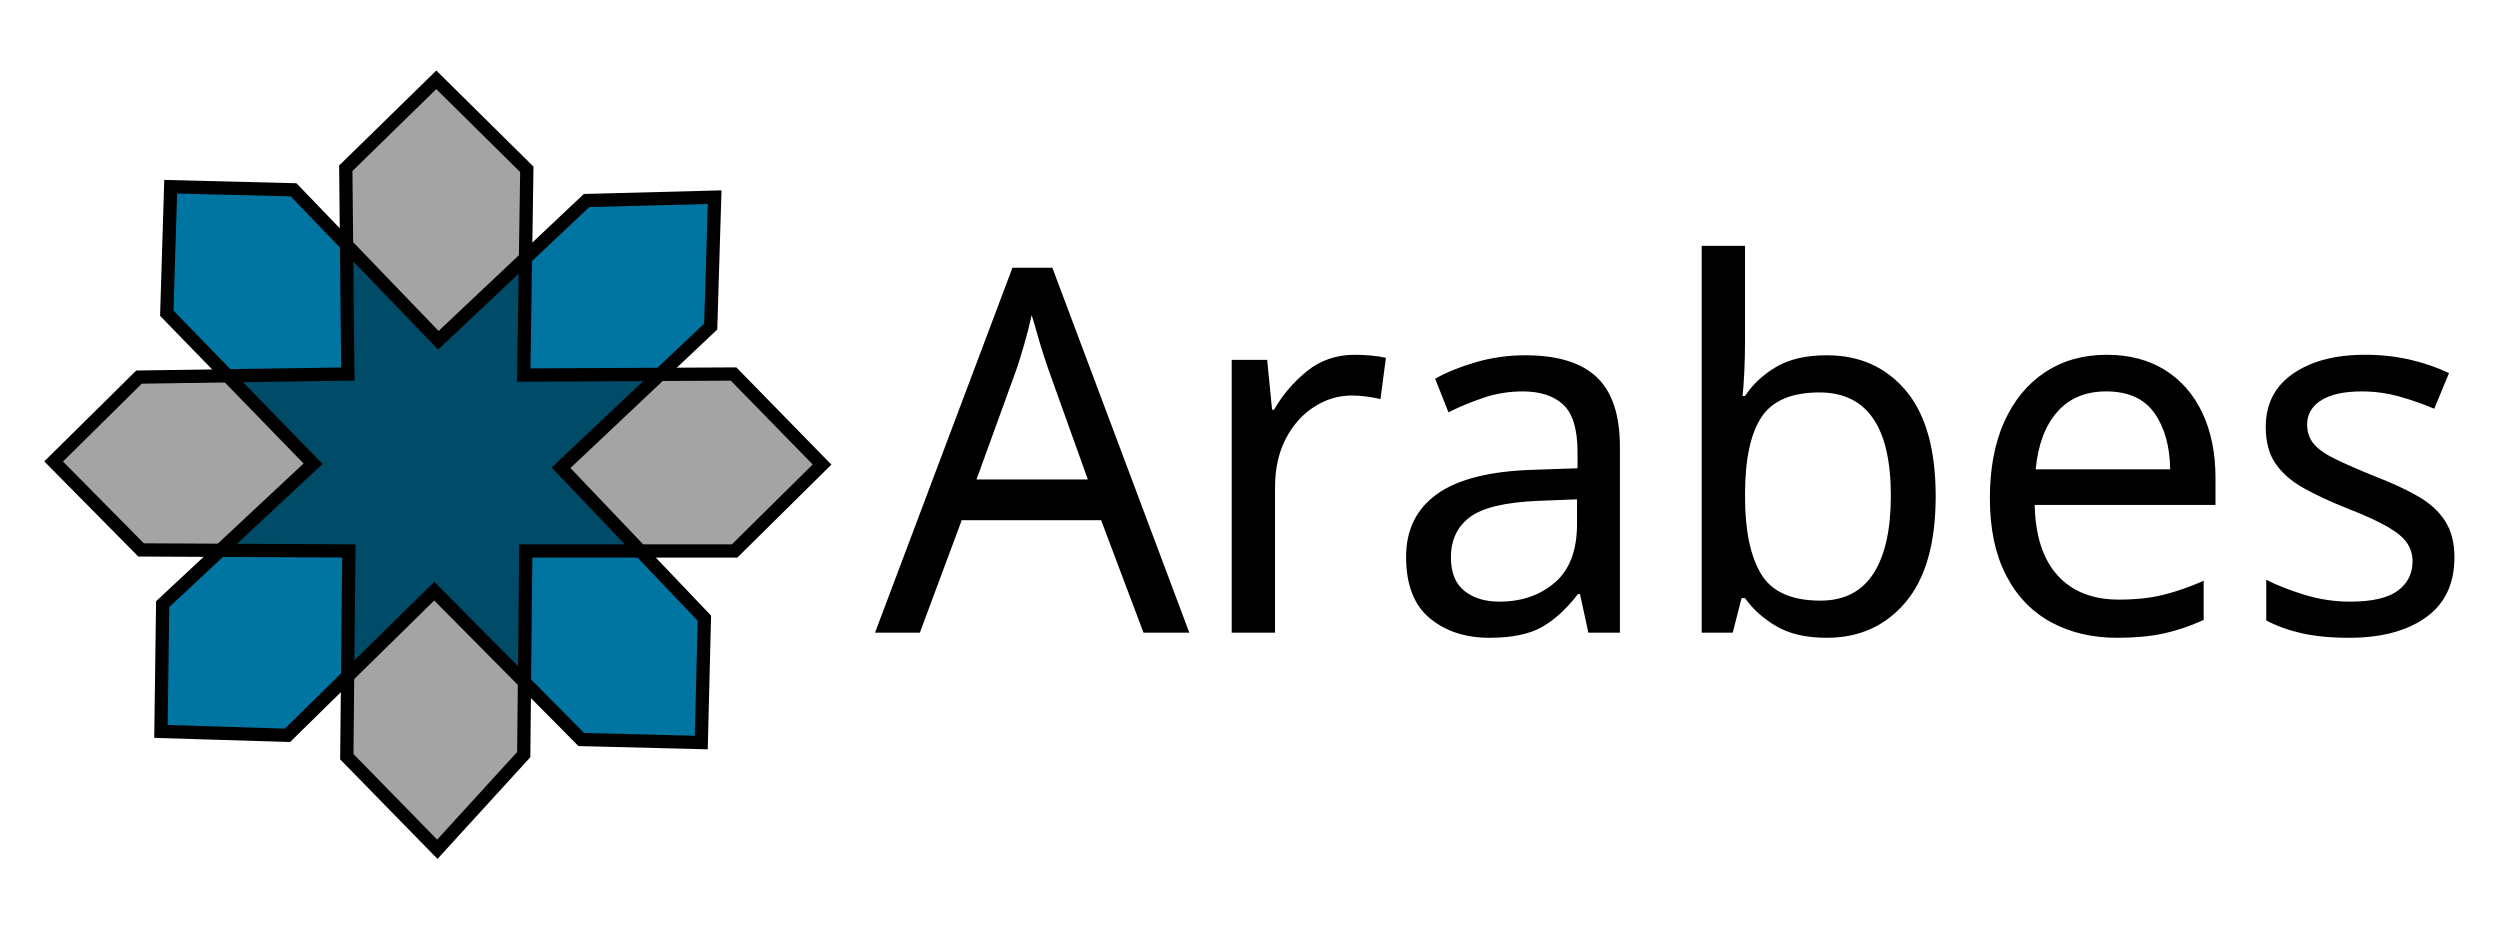
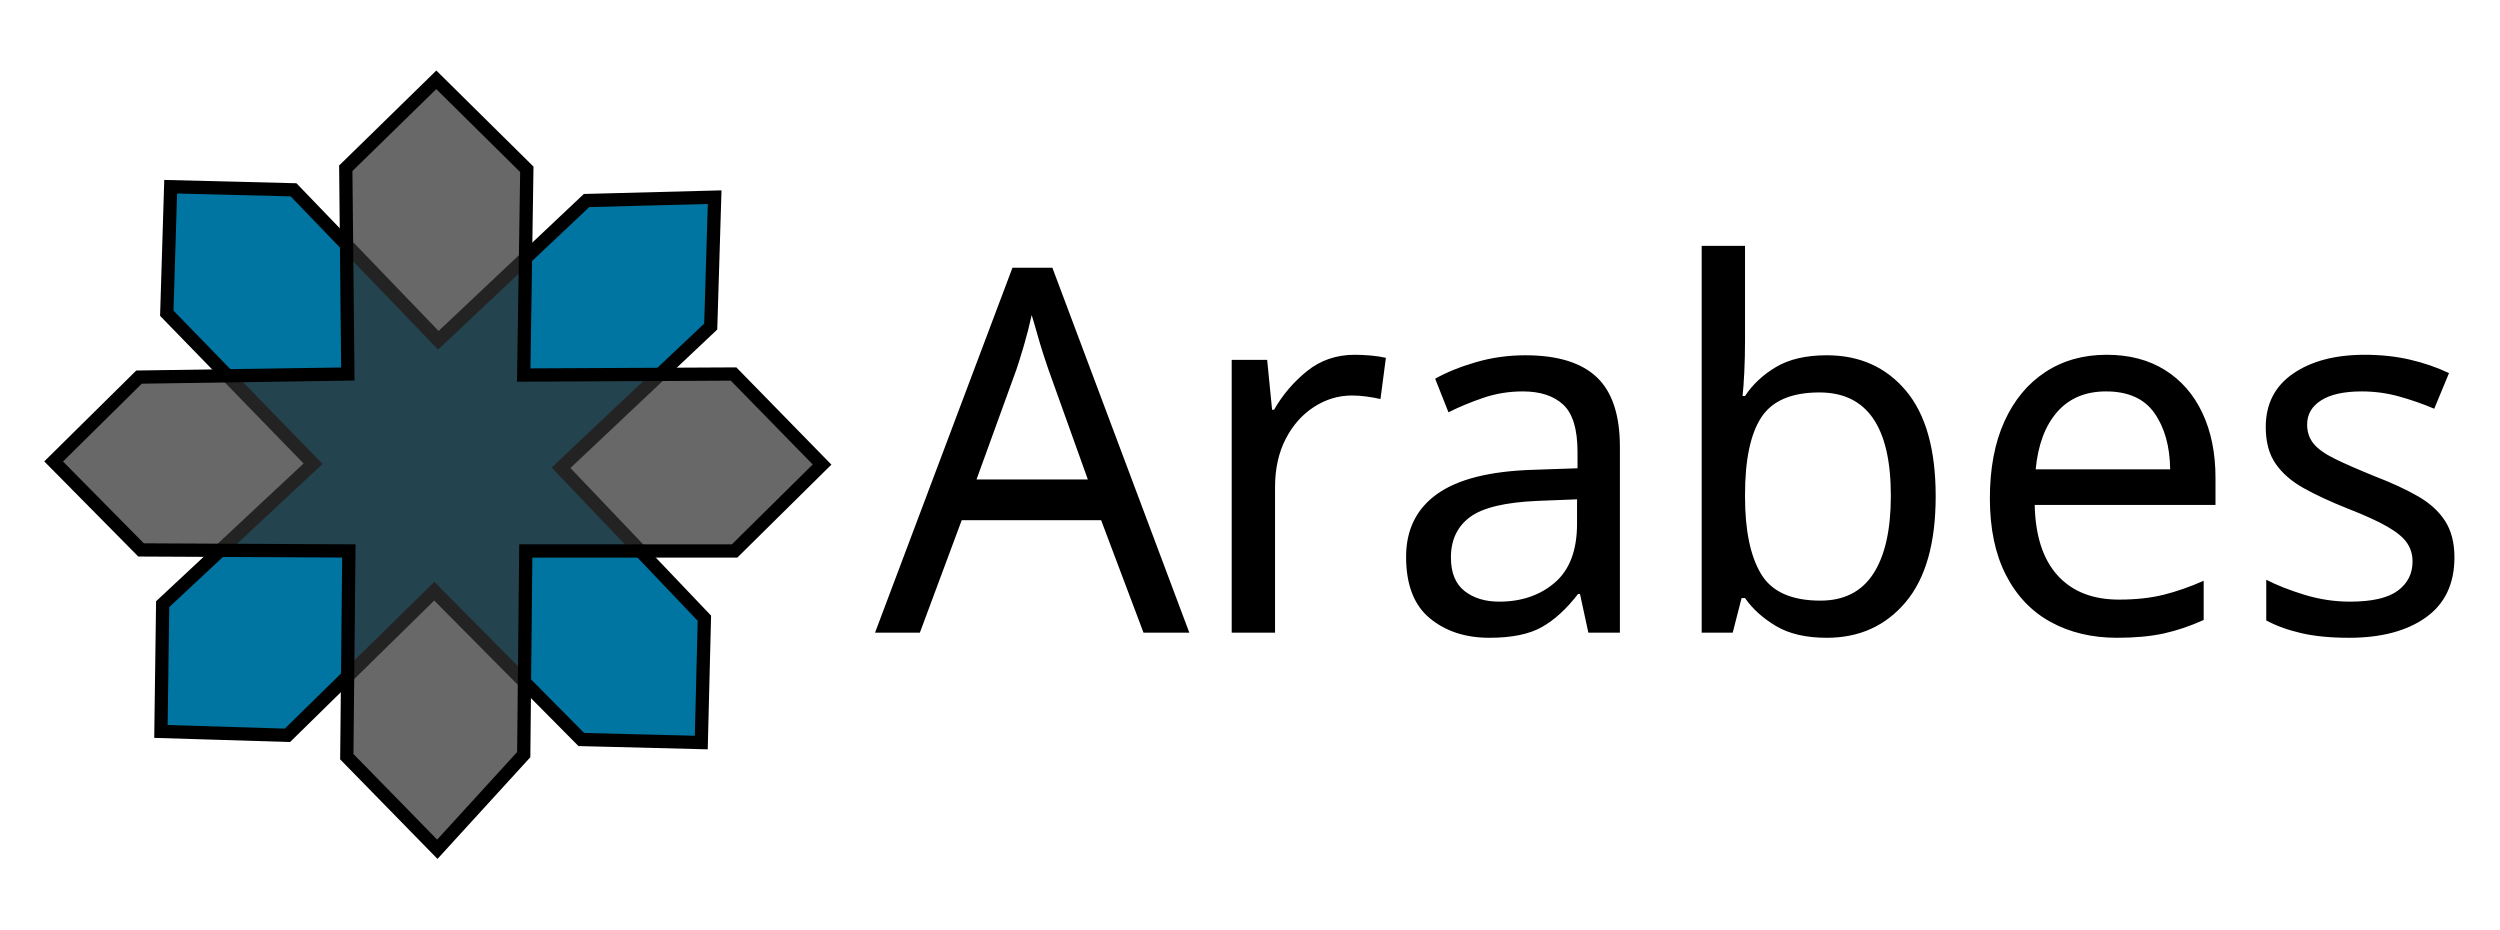
- <svg xmlns="http://www.w3.org/2000/svg" xml:space="preserve" width="3.798in" height="1.412in" version="1.1" style="shape-rendering:geometricPrecision; text-rendering:geometricPrecision; image-rendering:optimizeQuality; fill-rule:evenodd; clip-rule:evenodd" viewBox="0 0 3018 1122" id="svg5">
+ <svg xmlns="http://www.w3.org/2000/svg" xml:space="preserve" width="3.798in" height="1.412in" version="1.1" style="clip-rule:evenodd;fill-rule:evenodd;image-rendering:optimizeQuality;shape-rendering:geometricPrecision;text-rendering:geometricPrecision" viewBox="0 0 3018 1122" id="svg5">
  <defs id="defs1">
    <style type="text/css" id="style1">
   
    .fil1 {fill:#005B96}
    .fil2 {fill:#6497B1}
    .fil0 {fill:#F0F0F0;fill-rule:nonzero}
   
  </style>
  </defs>
  <g id="Layer_x0020_1">
-     <g id="layer1" transform="matrix(2.666464,0,0,2.666464,-431.3764,-399.0326)">
-       <path style="fill:#0075a1;fill-opacity:1;stroke:#000000;stroke-width:6;stroke-dasharray:none;stroke-opacity:1" d="m 234.643,480.794 0.777,-57.625 68.084,-63.579 -66.213,-68.134 1.759,-57.277 55.637,1.398 65.555,68.121 67.089,-63.269 57.999,-1.521 -1.784,58.594 -67.761,63.915 64.896,68.109 -1.41,56.296 -54.32,-1.372 -66.561,-67.153 -66.469,65.257 z" id="path2-9" />
-       <path style="fill:#000000;fill-opacity:0.359;stroke:#000000;stroke-width:6;stroke-dasharray:none;stroke-opacity:1" d="m 359.305,185.781 40.983,40.517 -1.397,93.144 95.006,-0.466 40.052,40.983 -39.586,39.12 h -94.541 l -0.931,92.212 -39.12,42.846 -40.983,-41.915 0.931,-93.144 -94.075,-0.466 -39.586,-40.052 38.655,-38.189 94.541,-1.397 -0.931,-93.144 z" id="path1" />
-     </g>
-     <text xml:space="preserve" style="font-style:normal;font-variant:normal;font-weight:normal;font-stretch:normal;font-size:604.522px;font-family:'Ramadhan Mubarok';-inkscape-font-specification:'Ramadhan Mubarok, Normal';font-variant-ligatures:normal;font-variant-caps:normal;font-variant-numeric:normal;font-variant-east-asian:normal;text-align:start;writing-mode:lr-tb;direction:ltr;text-anchor:start;fill:#000000;fill-opacity:1;stroke:none;stroke-width:12.417;stroke-opacity:1;stroke-dasharray:none" x="1073.736" y="751.396" id="text5" transform="scale(0.9837849,1.016482)">
-       <tspan id="tspan5" style="font-style:normal;font-variant:normal;font-weight:normal;font-stretch:normal;font-size:604.522px;font-family:'Ramadhan Mubarok';-inkscape-font-specification:'Ramadhan Mubarok, Normal';font-variant-ligatures:normal;font-variant-caps:normal;font-variant-numeric:normal;font-variant-east-asian:normal;fill:#000000;fill-opacity:1;stroke:none;stroke-width:12.417;stroke-opacity:1;stroke-dasharray:none" x="1073.736" y="751.396">Arabesque</tspan>
+     <path style="fill:#0075a1;fill-opacity:1;stroke:#000000;stroke-width:15.999;stroke-dasharray:none;stroke-opacity:1" d="m 194.29,882.988 2.072,-153.656 181.542,-169.532 -176.555,-181.677 4.689,-152.727 148.355,3.727 174.799,181.643 178.892,-168.704 154.652,-4.057 -4.756,156.239 L 677.298,564.671 850.341,746.281 846.581,896.391 701.738,892.732 524.254,713.672 347.017,887.677 Z" id="path2-9" />
+     <path style="fill:#313131;fill-opacity:0.73;stroke:#000000;stroke-width:15.999;stroke-dasharray:none;stroke-opacity:1" d="M 526.696,96.345 635.976,204.383 632.251,452.747 885.582,451.505 992.379,560.785 886.824,665.098 H 634.734 L 632.251,910.979 527.938,1025.226 418.658,913.462 421.141,665.098 170.294,663.857 64.739,557.06 167.81,455.231 419.9,451.505 417.416,203.141 Z" id="path1" />
+     <text xml:space="preserve" style="font-style:normal;font-variant:normal;font-weight:normal;font-stretch:normal;font-size:604.522px;font-family:'Ramadhan Mubarok';-inkscape-font-specification:'Ramadhan Mubarok, Normal';font-variant-ligatures:normal;font-variant-caps:normal;font-variant-numeric:normal;font-variant-east-asian:normal;text-align:start;writing-mode:lr-tb;direction:ltr;text-anchor:start;fill:#000000;fill-opacity:1;stroke:none;stroke-width:12.418;stroke-dasharray:none;stroke-opacity:1" x="1073.736" y="751.396" id="text5" transform="scale(0.9837849,1.016482)">
+       <tspan id="tspan5" style="font-style:normal;font-variant:normal;font-weight:normal;font-stretch:normal;font-size:604.522px;font-family:'Ramadhan Mubarok';-inkscape-font-specification:'Ramadhan Mubarok, Normal';font-variant-ligatures:normal;font-variant-caps:normal;font-variant-numeric:normal;font-variant-east-asian:normal;fill:#000000;fill-opacity:1;stroke:none;stroke-width:12.418;stroke-dasharray:none;stroke-opacity:1" x="1073.736" y="751.396">Arabesque</tspan>
    </text>
  </g>
</svg>
